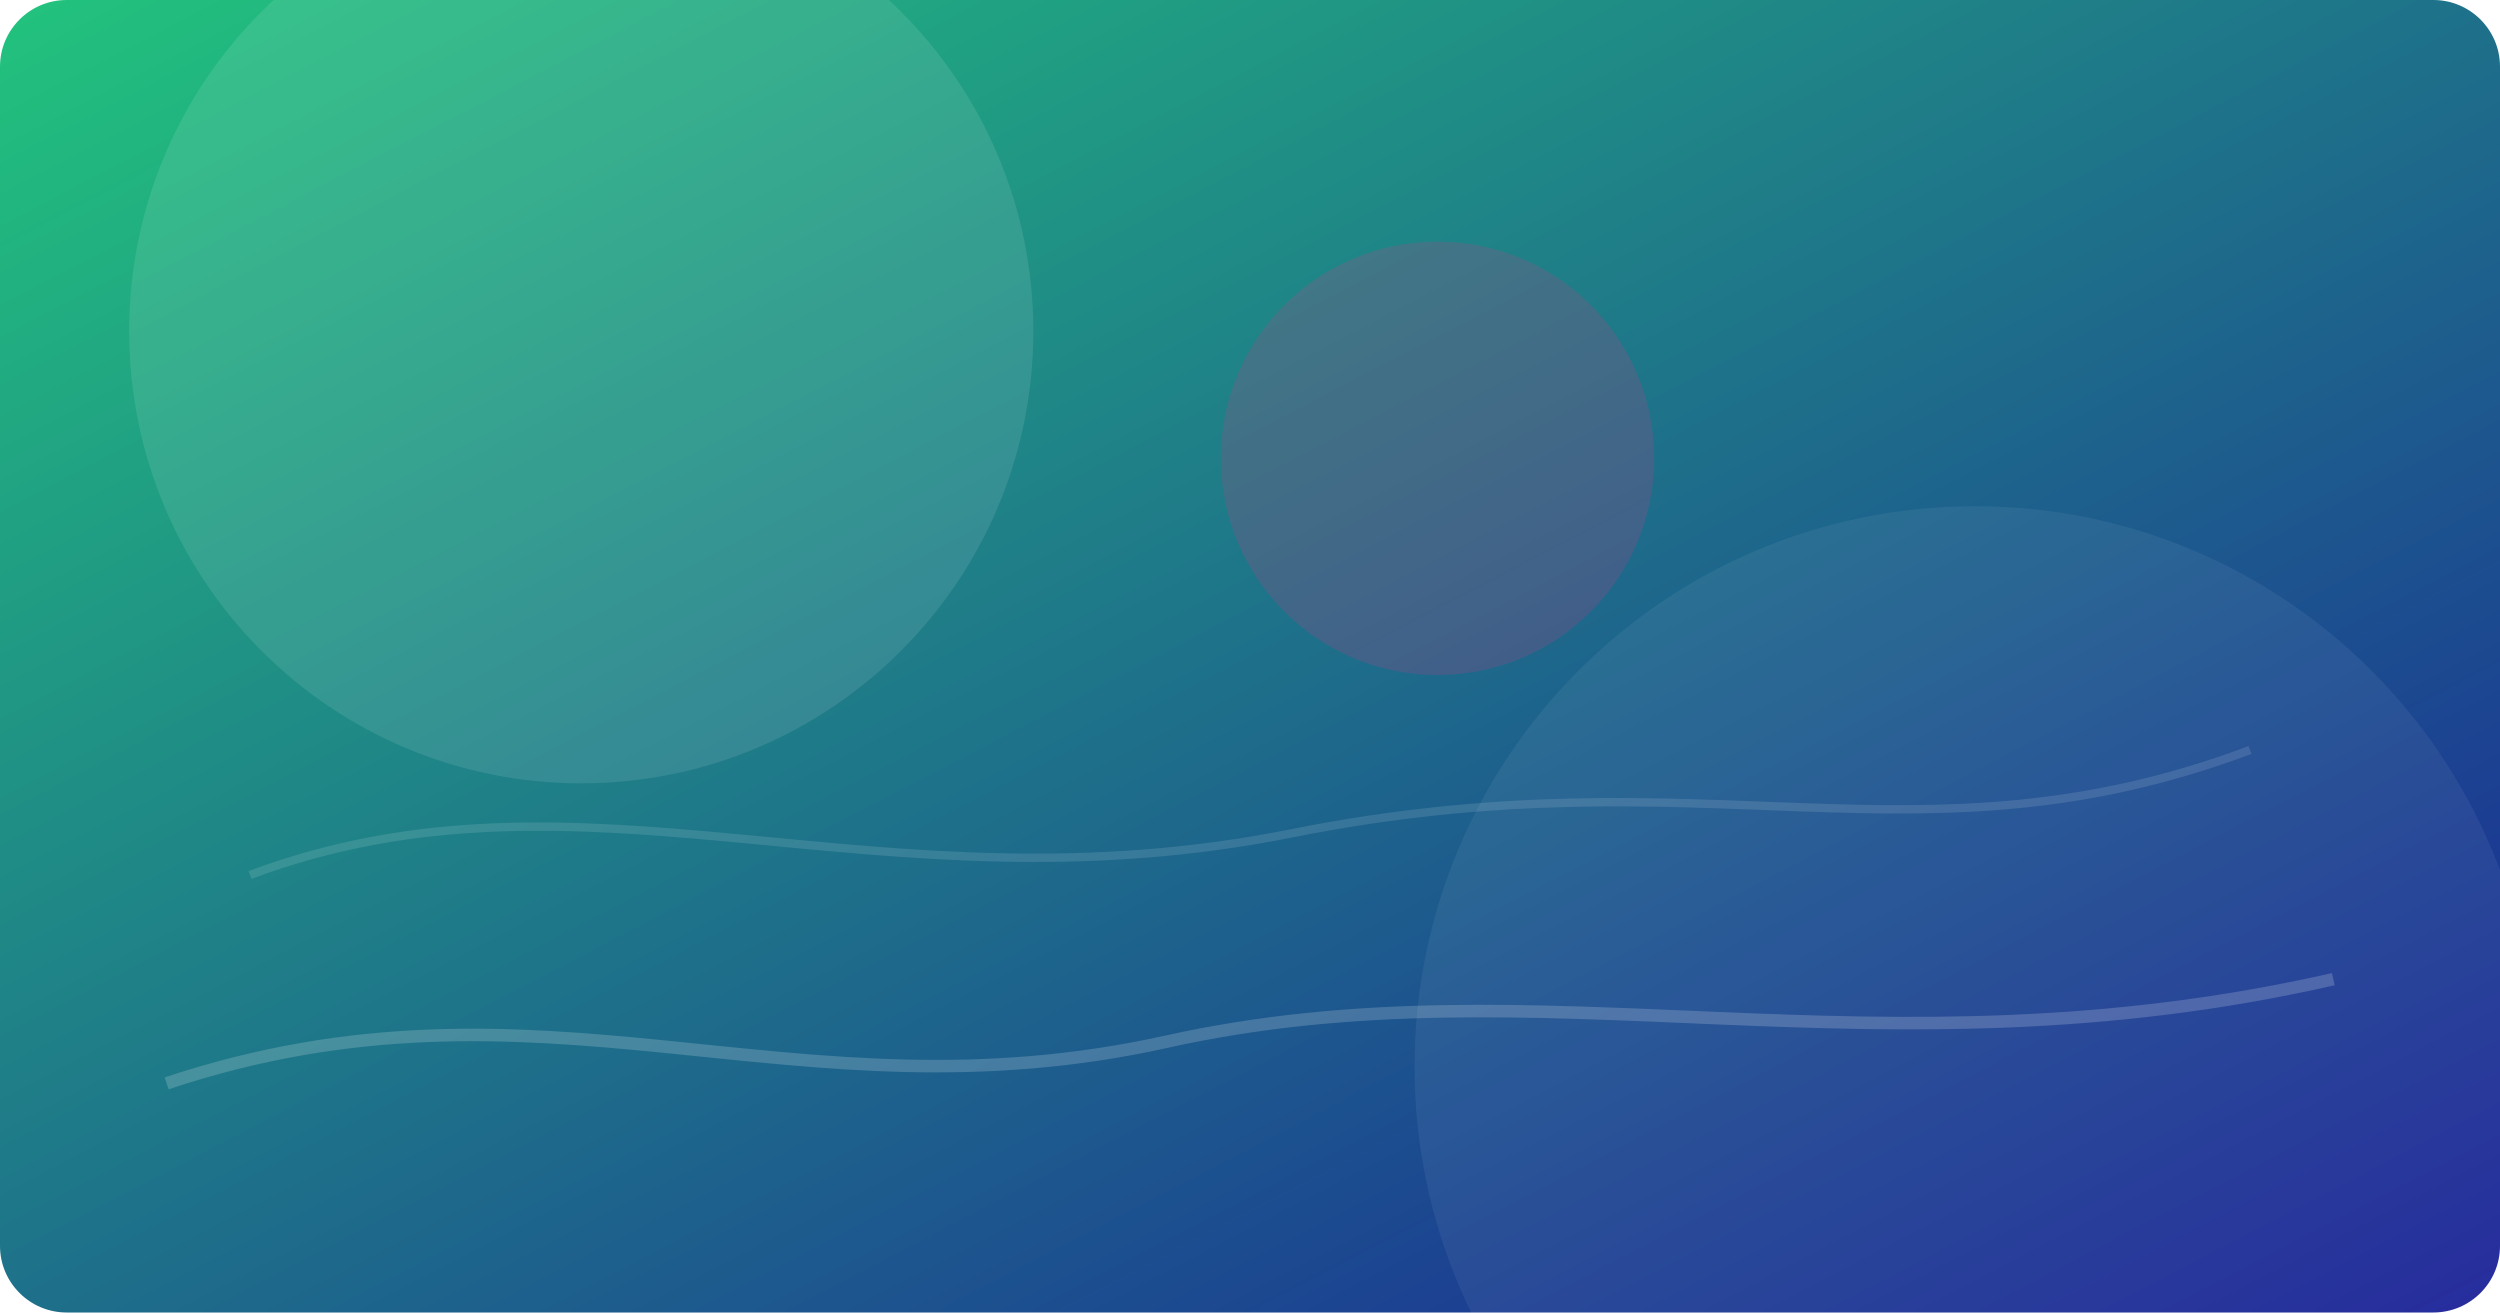
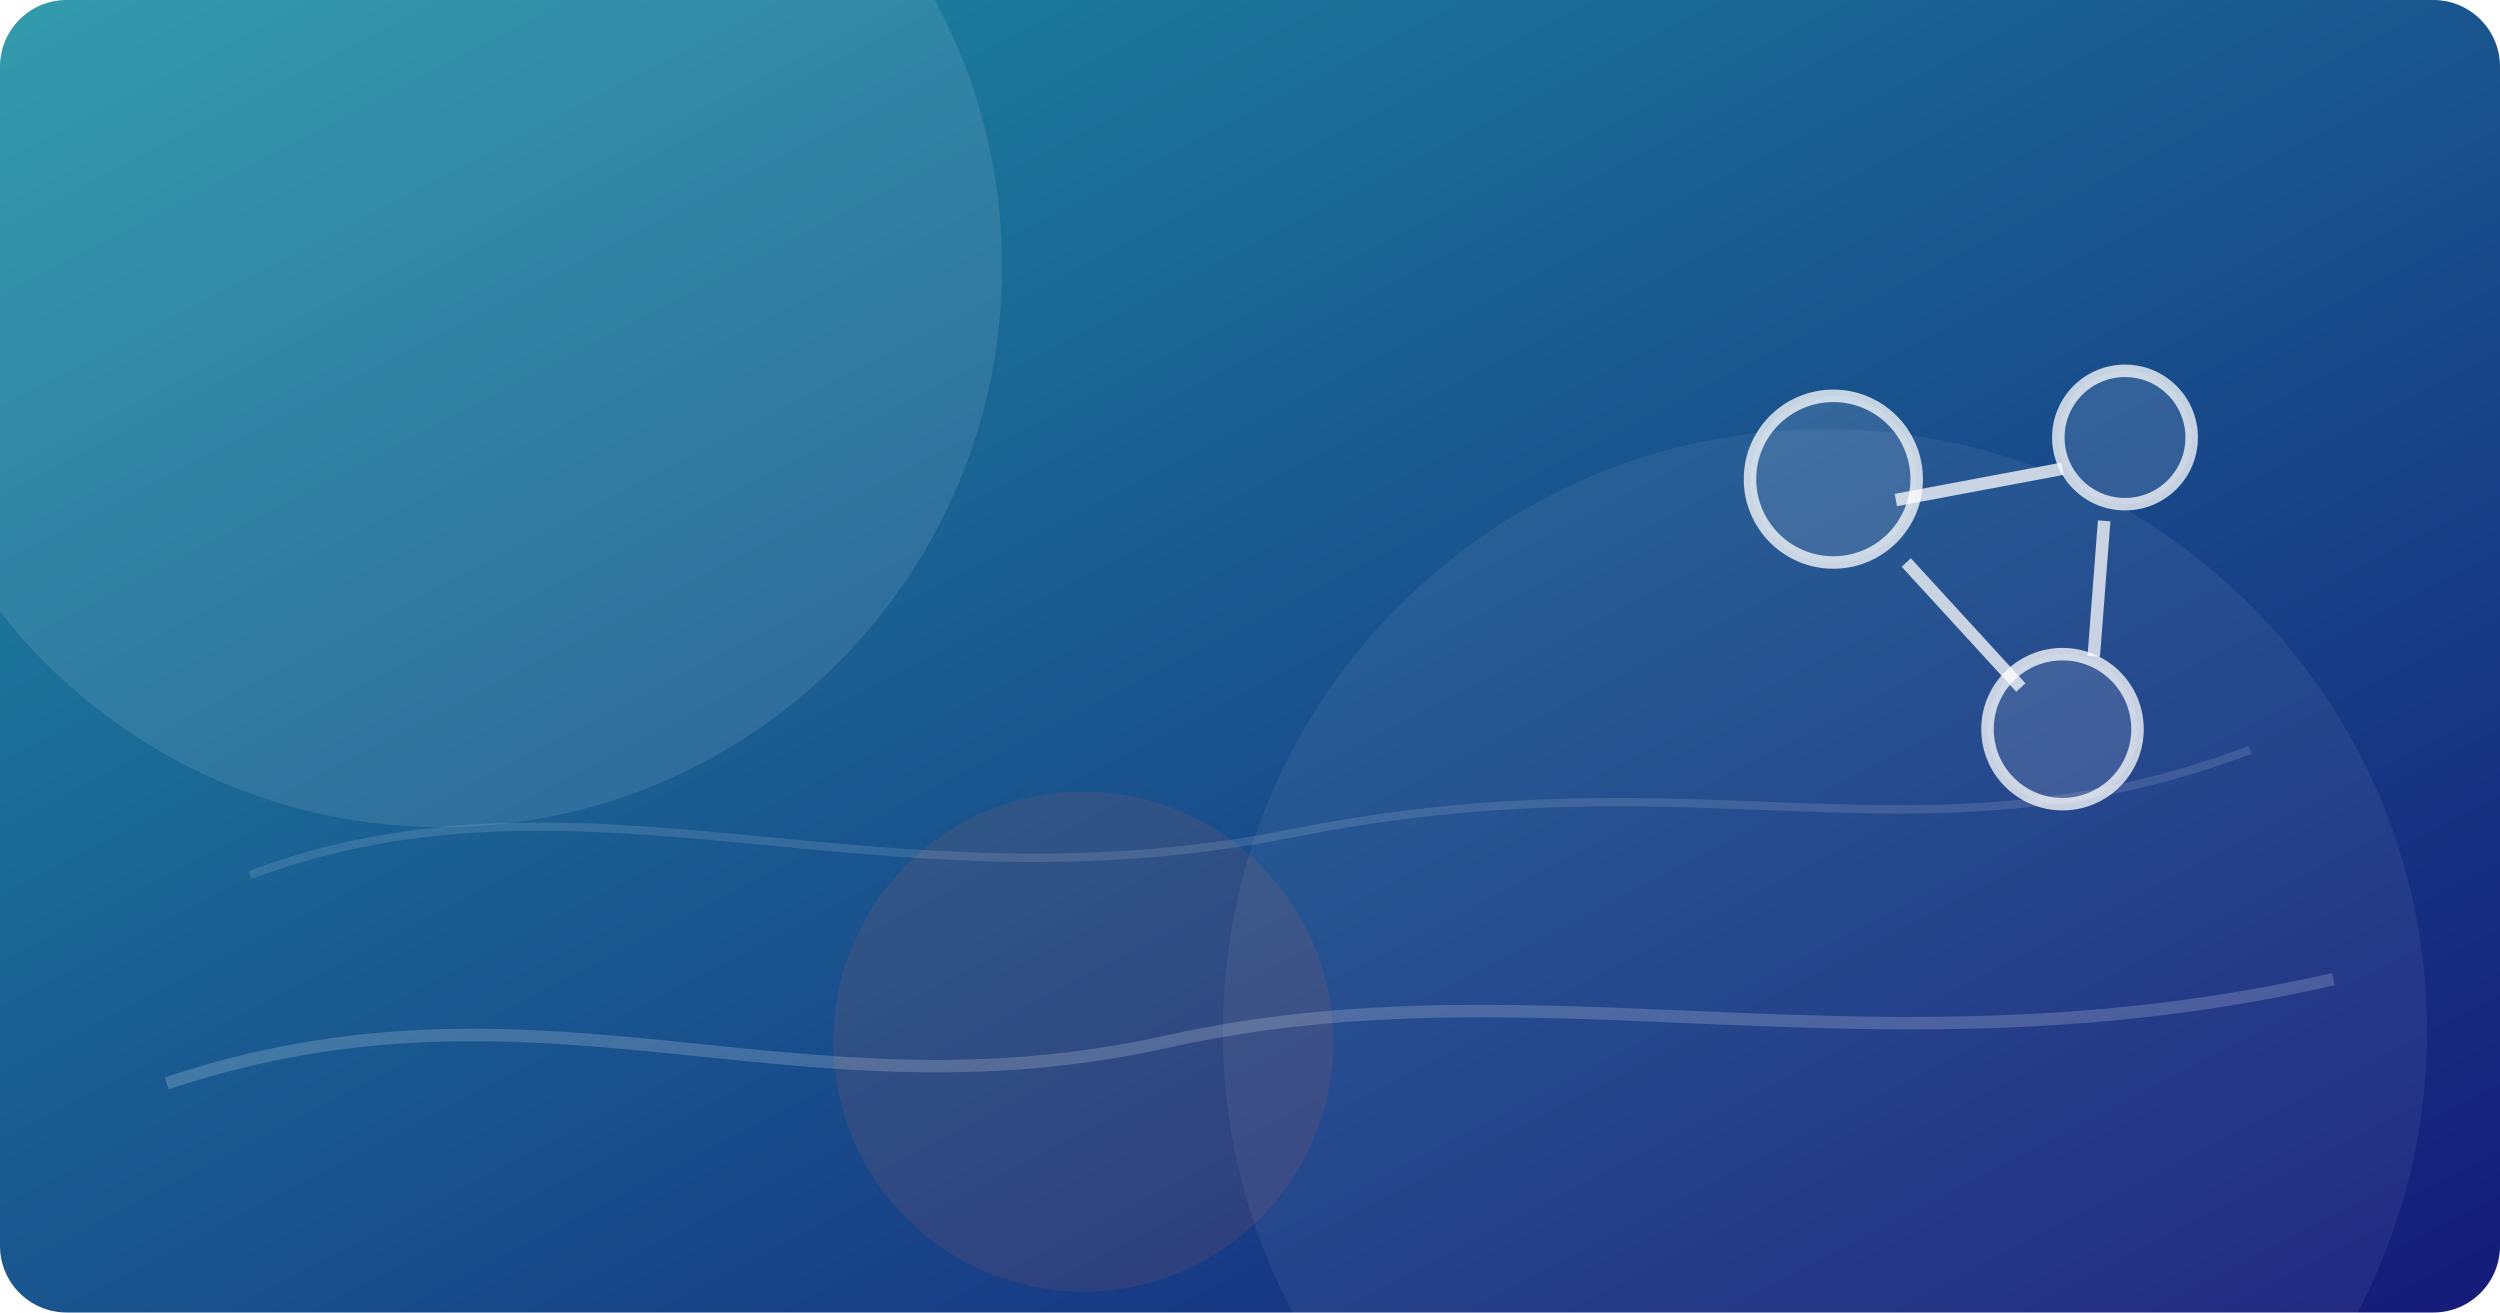
<svg xmlns="http://www.w3.org/2000/svg" width="1200" height="630" viewBox="0 0 1200 630" fill="none">
  <defs>
    <linearGradient id="bg" x1="0" y1="0" x2="1" y2="1">
-       <stop offset="0" stop-color="#22c37d" />
-       <stop offset="1" stop-color="#1a1e97" />
+       <stop offset="0" stop-color="#1d90a4" />
+       <stop offset="1" stop-color="#151a79" />
    </linearGradient>
  </defs>
  <rect width="1200" height="630" rx="32" fill="url(#bg)" />
-   <circle cx="279" cy="159" r="217" fill="rgba(255,255,255,0.10)" />
-   <circle cx="948" cy="512" r="269" fill="rgba(255,255,255,0.06)" />
-   <circle cx="690" cy="220" r="104" fill="#e23680" fill-opacity="0.18" />
+   <circle cx="212" cy="128" r="269" fill="rgba(255,255,255,0.10)" />
+   <circle cx="876" cy="495" r="289" fill="rgba(255,255,255,0.06)" />
+   <circle cx="520" cy="500" r="120" fill="#e06751" fill-opacity="0.12" />
  <path d="M80 520 C 260 460, 380 540, 560 500 S 900 520, 1120 470" stroke="rgba(255,255,255,0.18)" stroke-width="6" fill="none" />
  <path d="M120 420 C 280 360, 420 440, 620 400 S 920 420, 1080 360" stroke="rgba(255,255,255,0.12)" stroke-width="4" fill="none" />
+   <g transform="translate(820 150)" stroke="rgba(255,255,255,0.75)" stroke-width="6" fill="rgba(255,255,255,0.12)">
+     <circle cx="60" cy="80" r="40" />
+     <circle cx="200" cy="60" r="32" />
+     <circle cx="170" cy="200" r="36" />
+     <line x1="90" y1="90" x2="170" y2="75" />
+     <line x1="95" y1="120" x2="150" y2="180" />
+     <line x1="190" y1="100" x2="185" y2="165" />
+   </g>
</svg>
